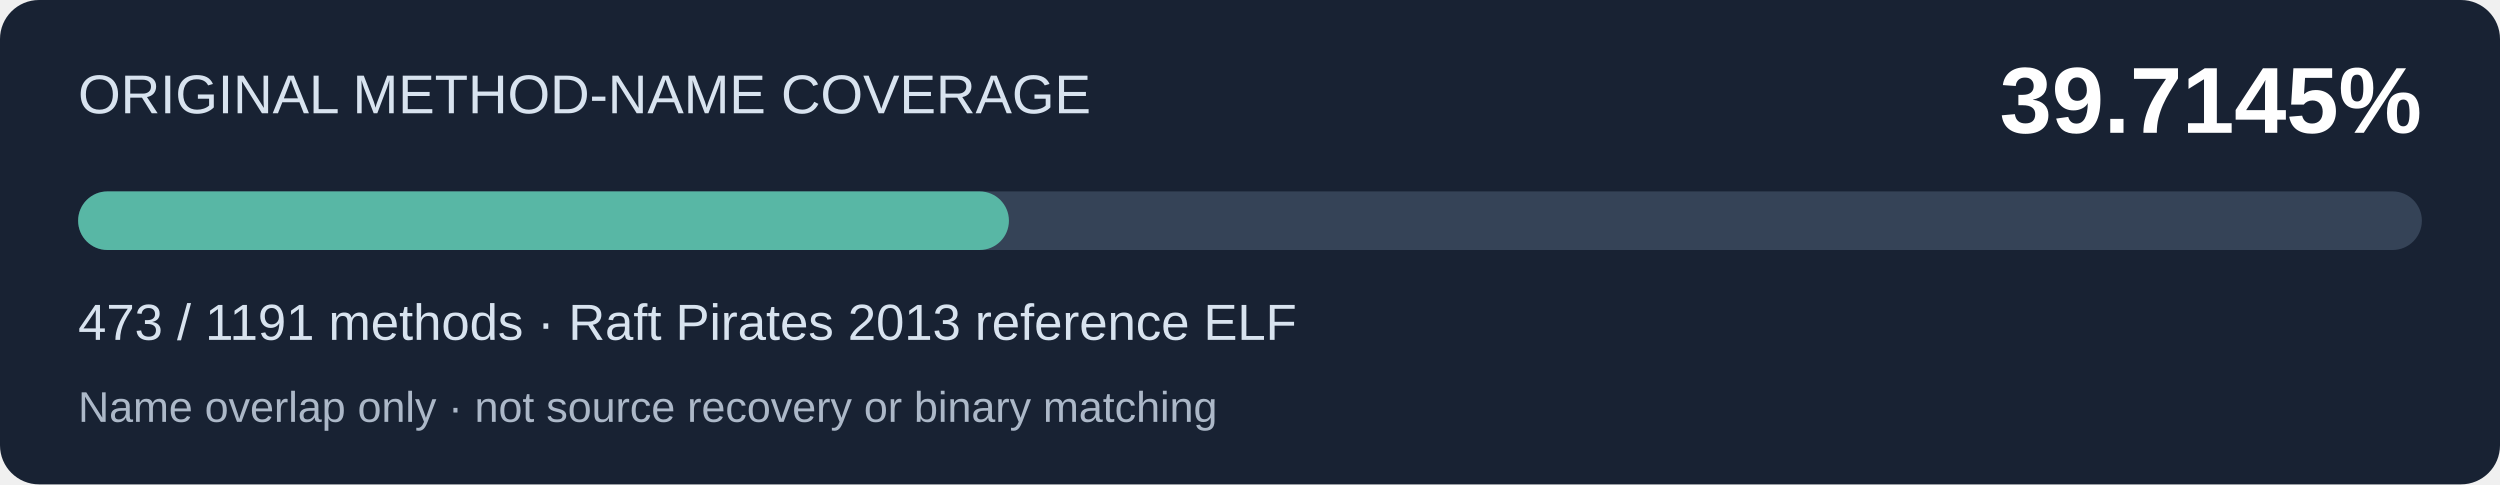
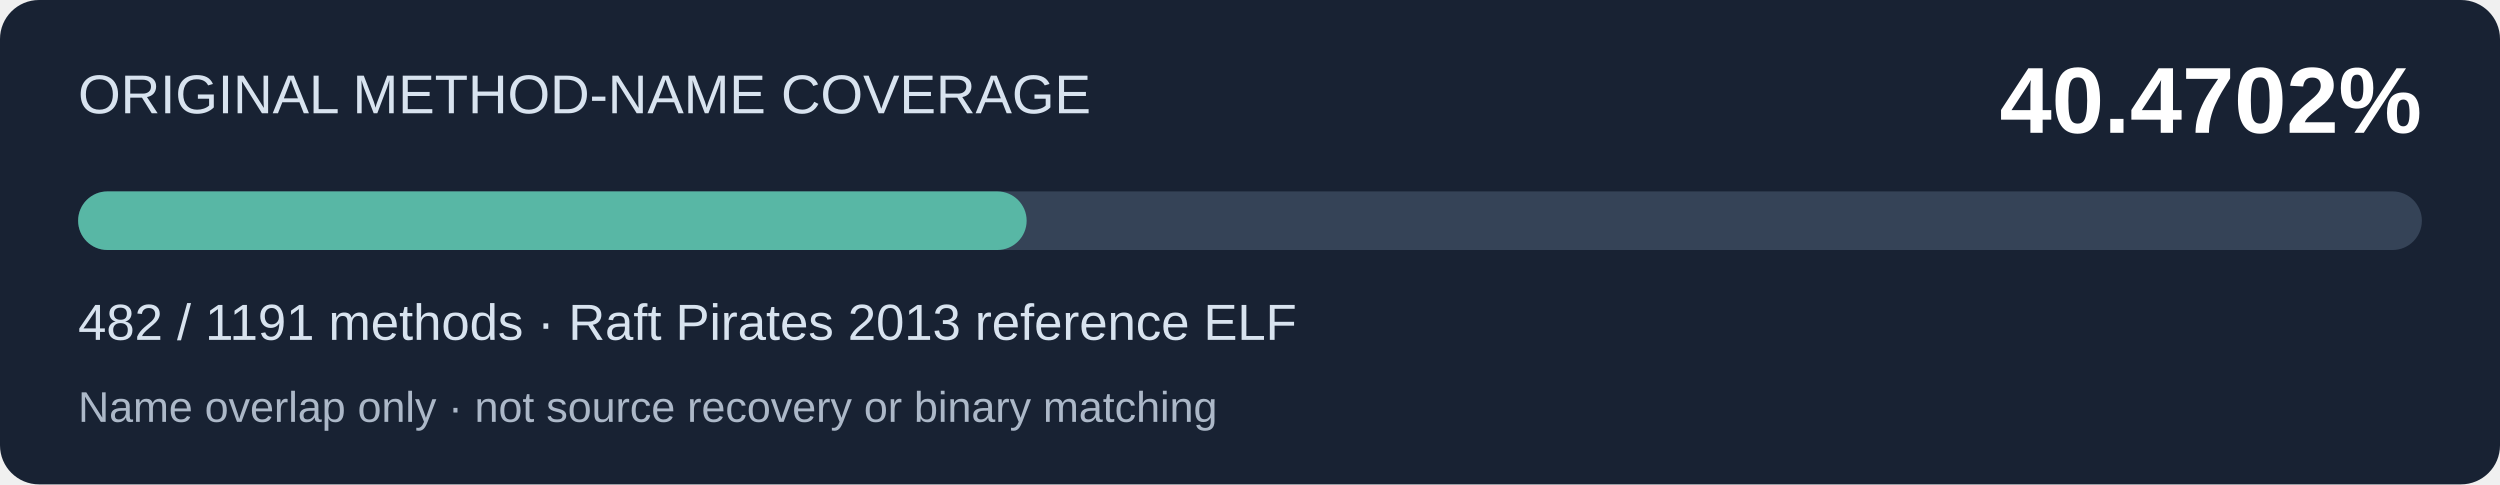
<svg xmlns="http://www.w3.org/2000/svg" width="640" height="124" viewBox="0 0 640 124" role="img" aria-labelledby="title description">
  <rect width="640" height="124" rx="10" fill="#182233" />
  <text x="20" y="29" fill="#d8e3ef" font-family="Verdana,Arial,sans-serif" font-size="14">ORIGINAL METHOD-NAME COVERAGE</text>
-   <text x="620" y="34" text-anchor="end" fill="#ffffff" font-family="Verdana,Arial,sans-serif" font-size="24" font-weight="bold">39.7145%</text>
+   <text x="620" y="34" text-anchor="end" fill="#ffffff" font-family="Verdana,Arial,sans-serif" font-size="24" font-weight="bold">40.4702%</text>
  <rect x="20" y="49" width="600" height="15" rx="7.5" fill="#354357" />
-   <rect x="20" y="49" width="238.287" height="15" rx="7.5" fill="#58b7a5" />
-   <text x="20" y="87" fill="#d8e3ef" font-family="Verdana,Arial,sans-serif" font-size="13">473 / 1191 methods · Raft Pirates 2013 reference ELF</text>
+   <rect x="20" y="49" width="242.821" height="15" rx="7.5" fill="#58b7a5" />
+   <text x="20" y="87" fill="#d8e3ef" font-family="Verdana,Arial,sans-serif" font-size="13">482 / 1191 methods · Raft Pirates 2013 reference ELF</text>
  <text x="20" y="108" fill="#acb8c8" font-family="Verdana,Arial,sans-serif" font-size="11">Name overlap only · not source recovery or binary matching</text>
</svg>
